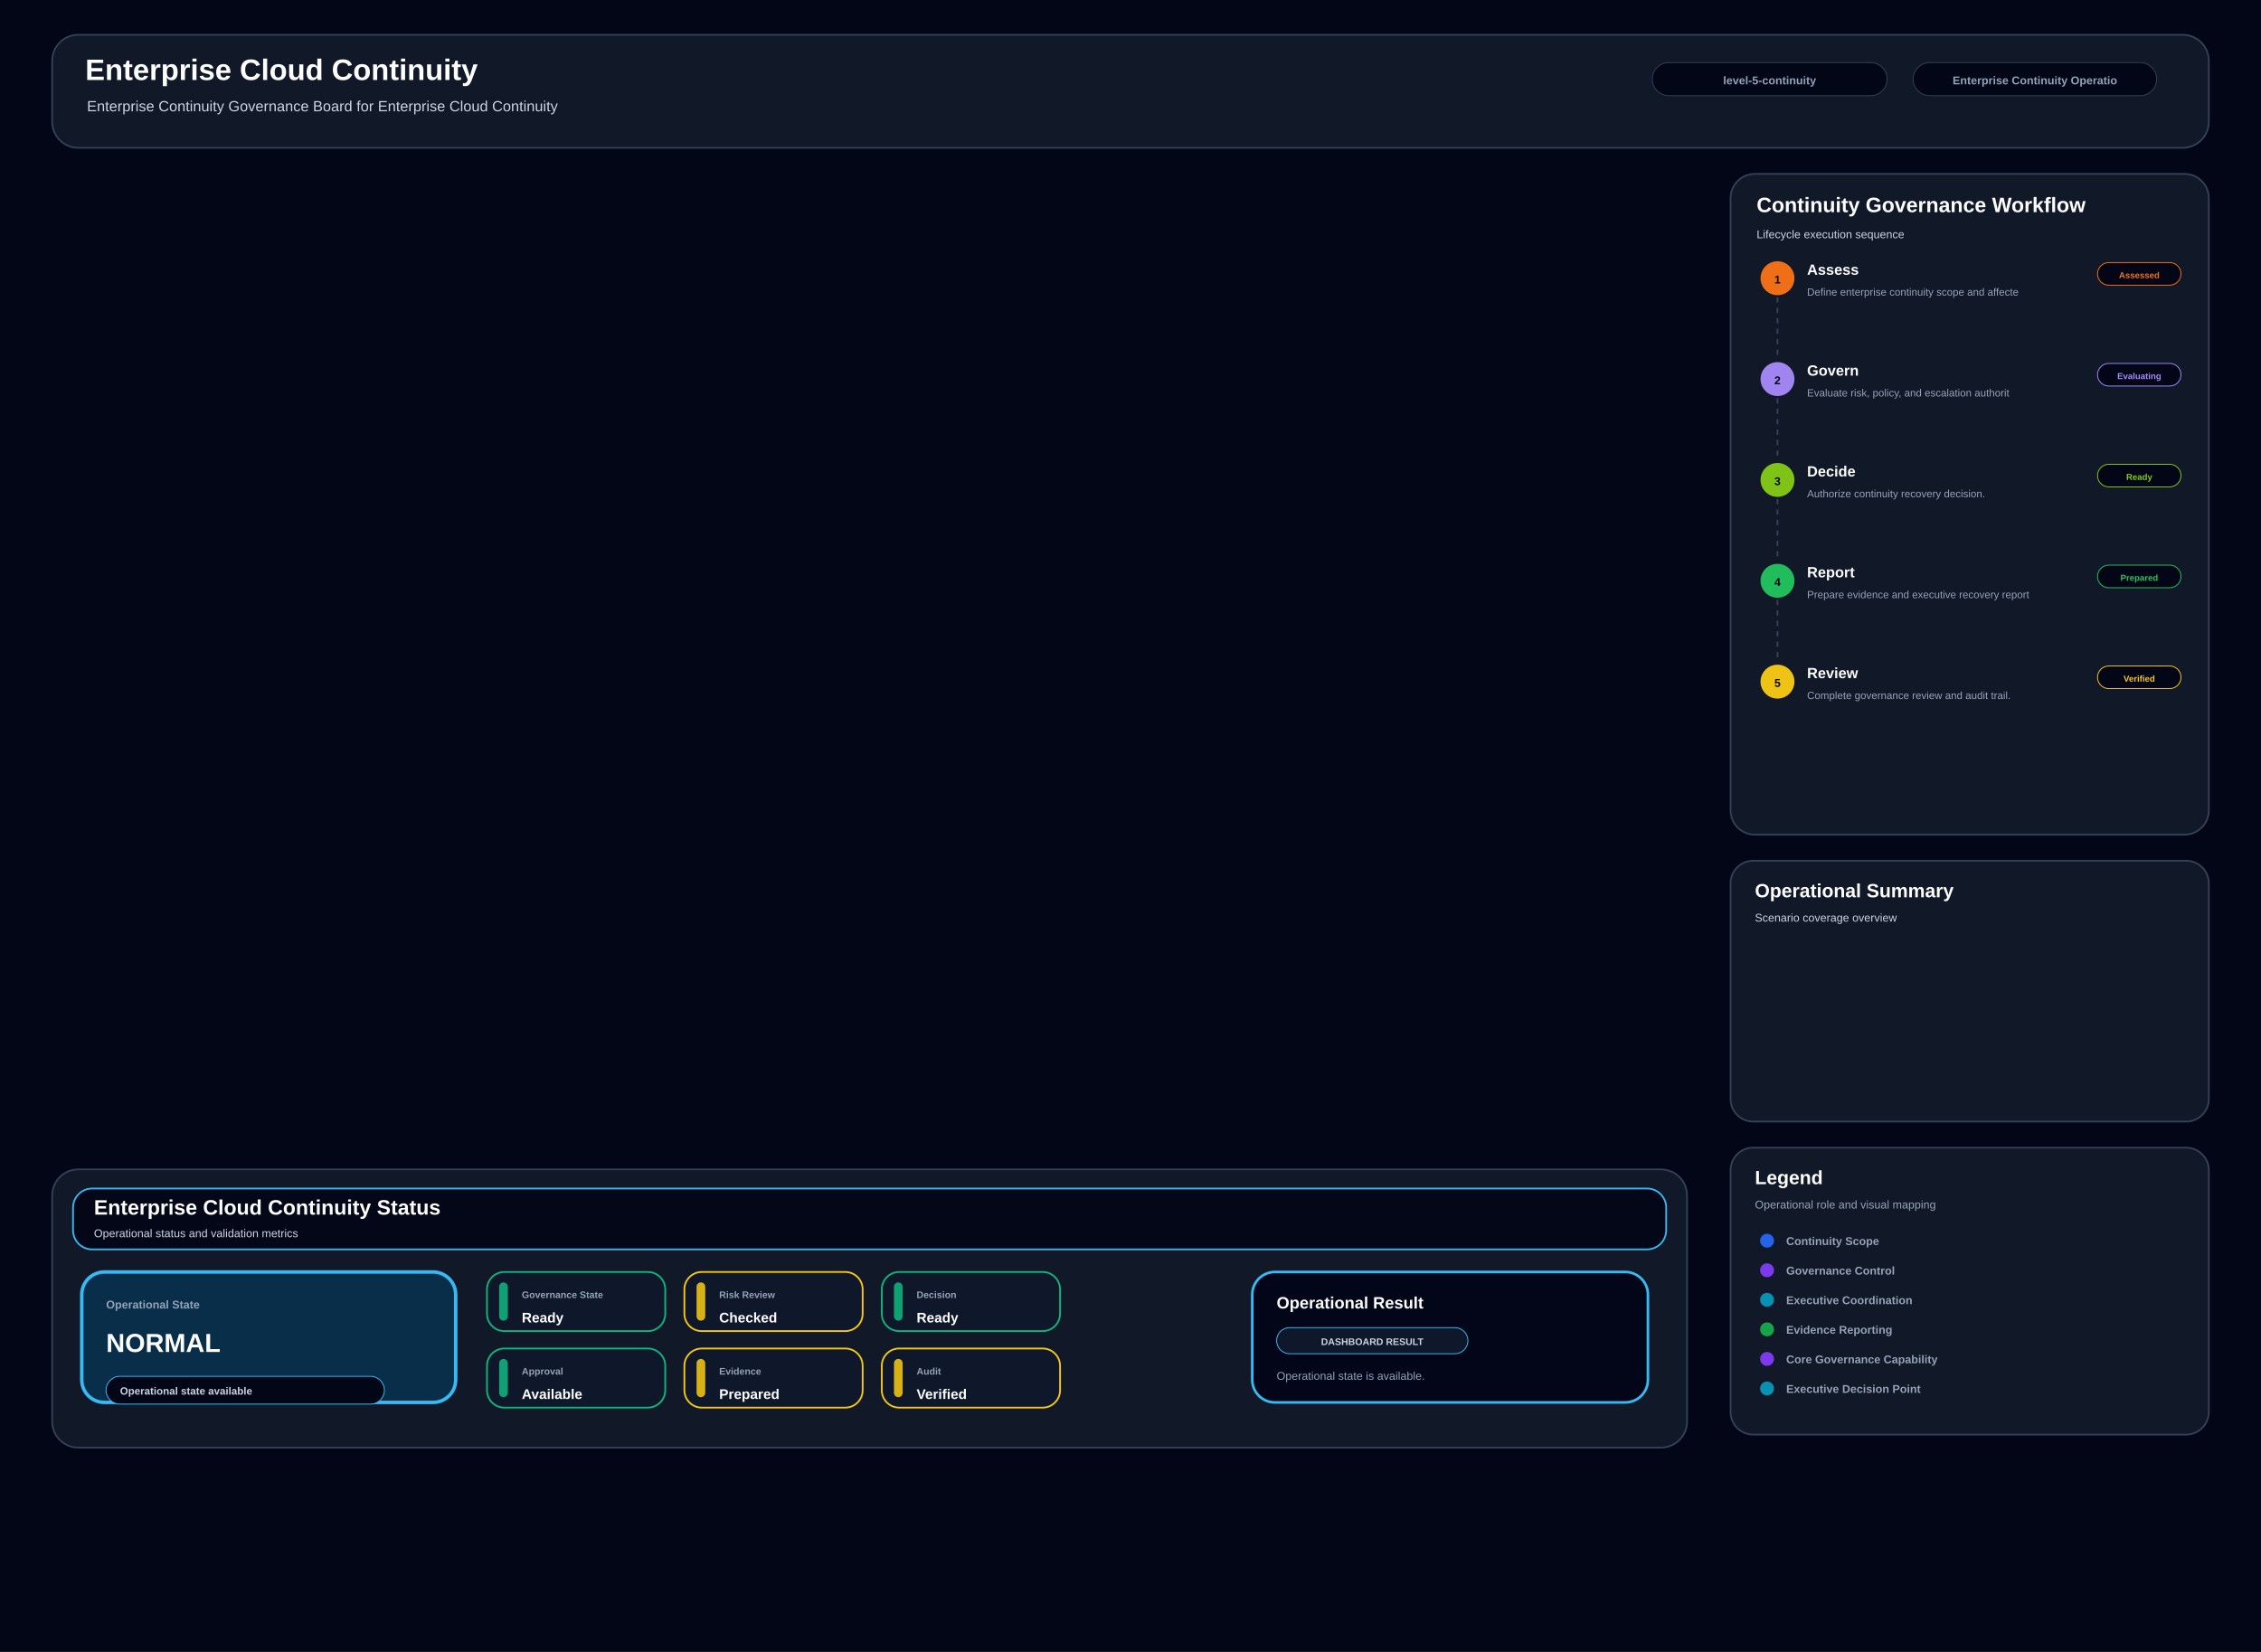
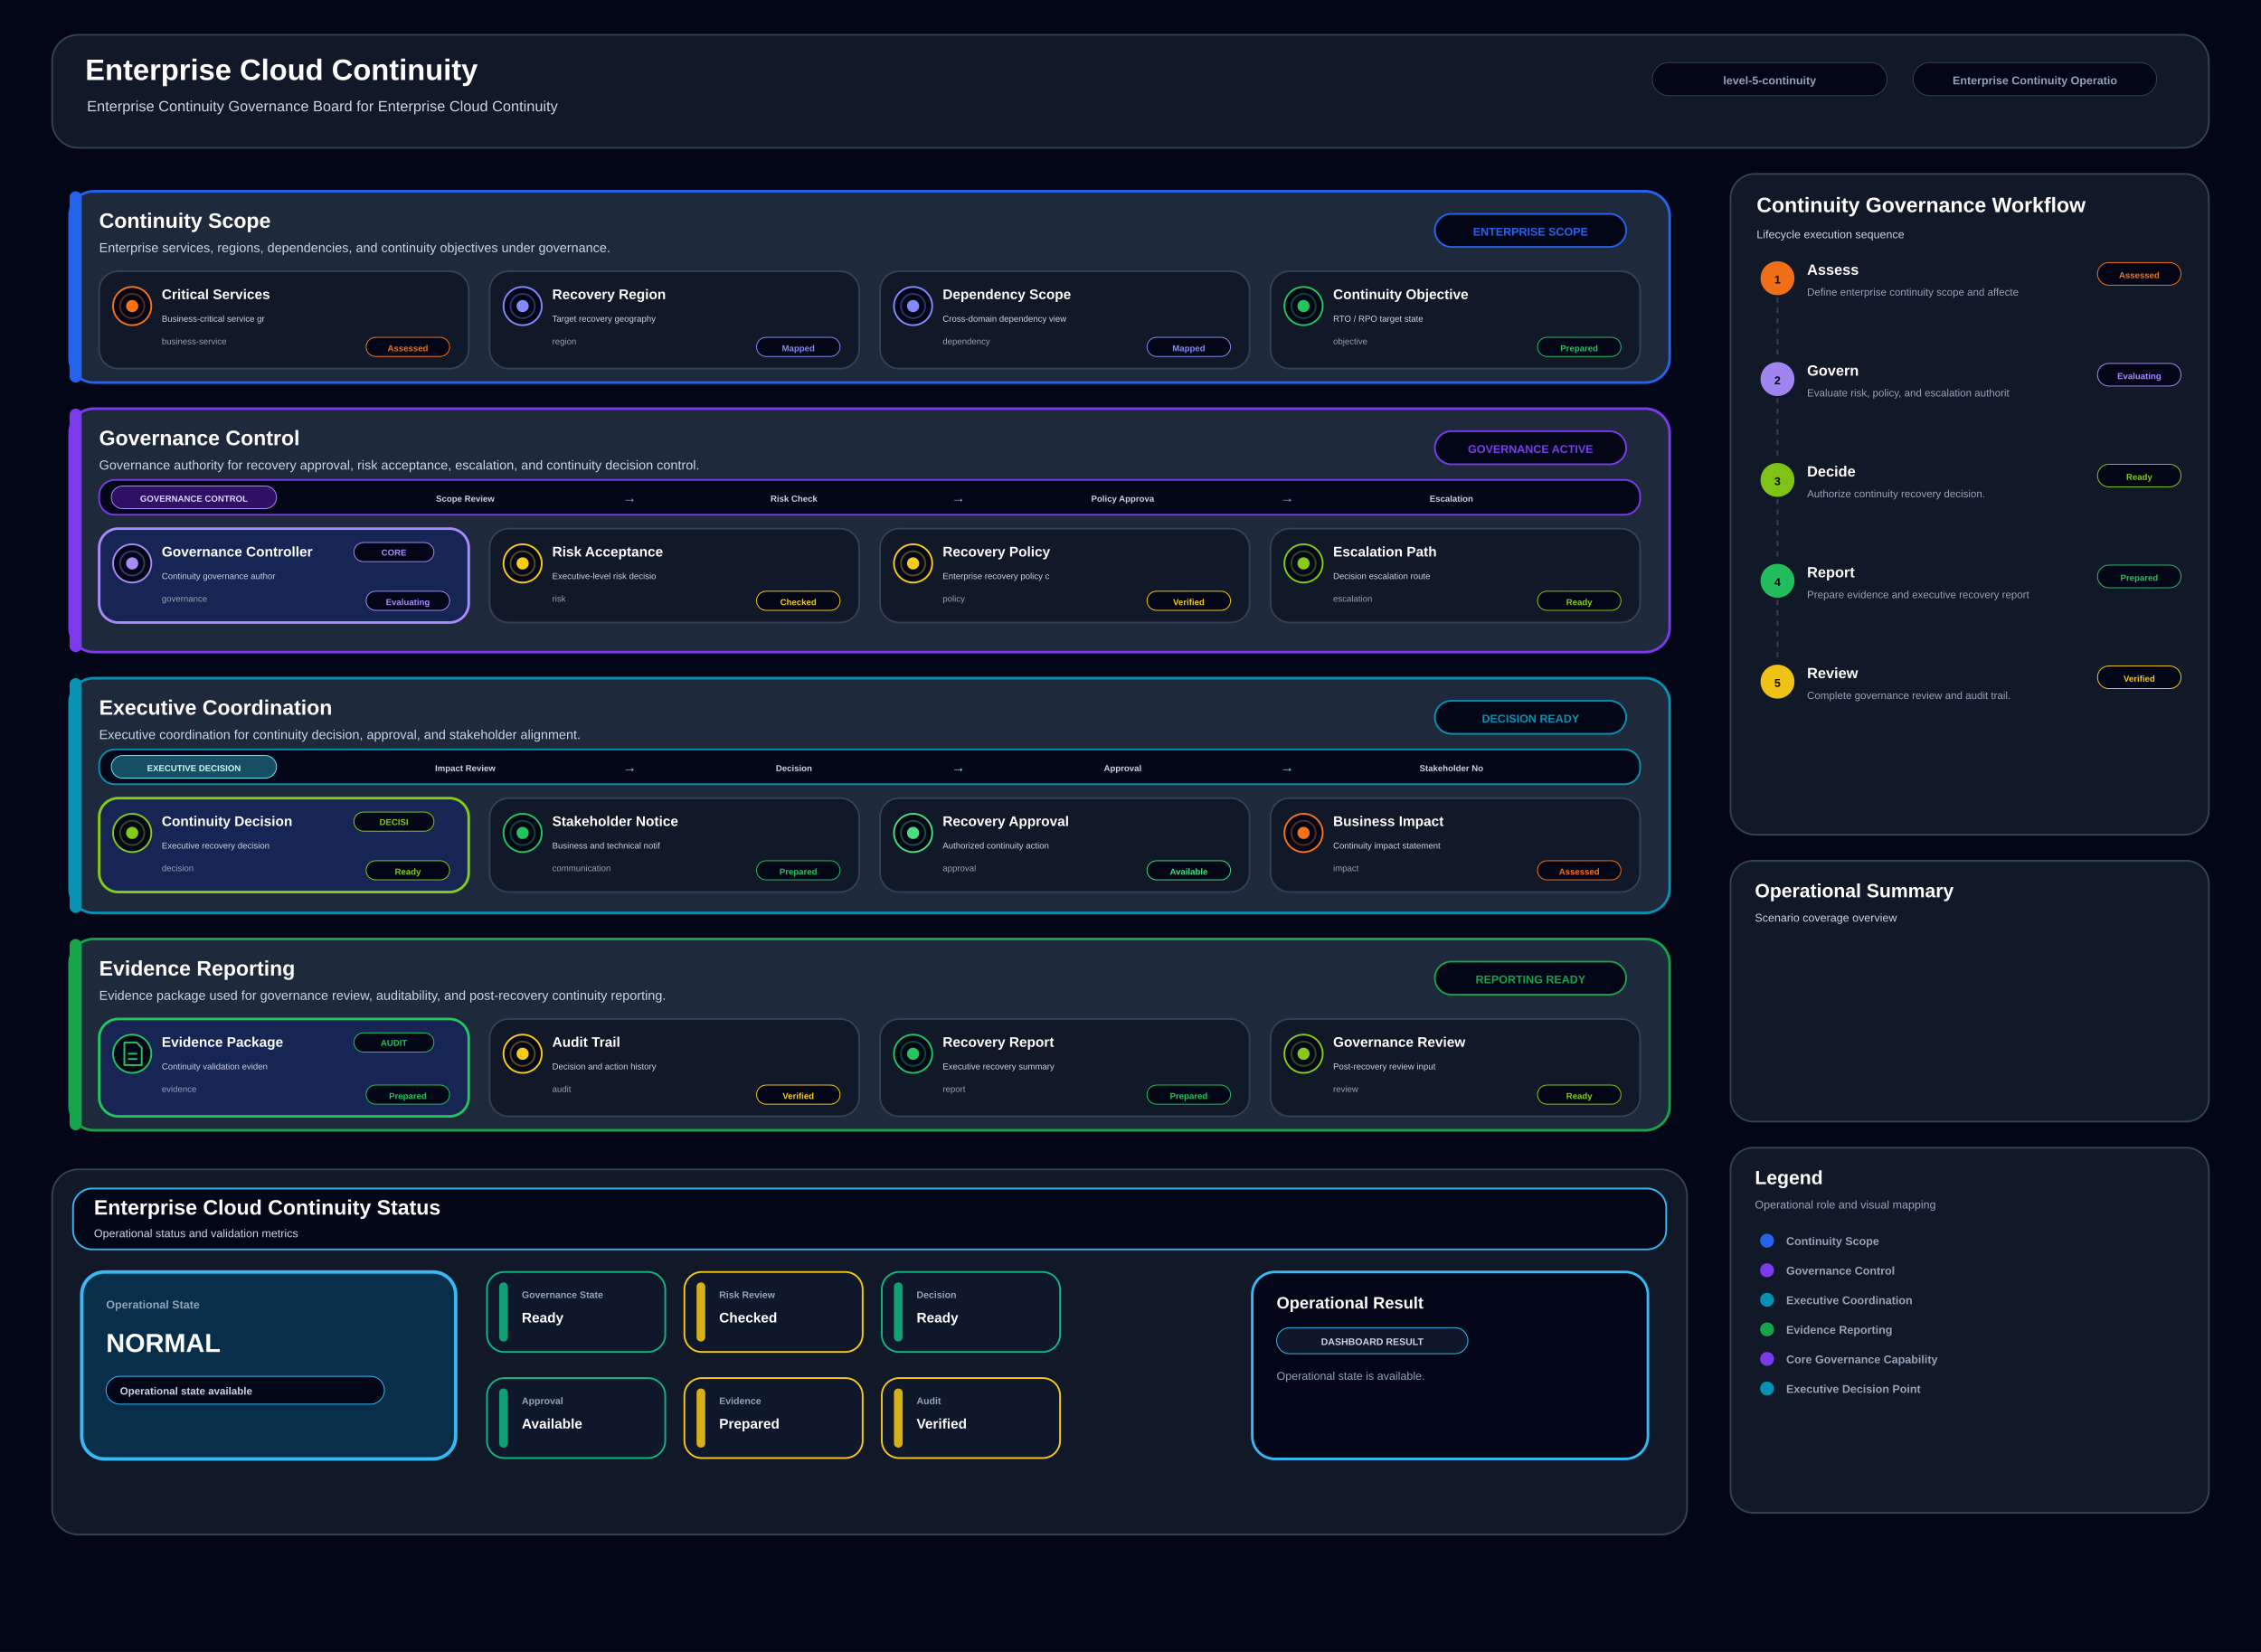
<svg xmlns="http://www.w3.org/2000/svg" width="2600" height="1900" viewBox="0 0 2600 1900" font-family="Arial, Helvetica, sans-serif">
  <style>text { font-family: Arial, Helvetica, sans-serif; letter-spacing: normal; word-spacing: normal; text-rendering: optimizeLegibility; font-kerning: normal; }</style>
  <style>text { font-family: Arial, Helvetica, sans-serif; letter-spacing: normal; word-spacing: normal; text-rendering: optimizeLegibility; font-kerning: normal; }</style>
  <rect width="2600" height="1900" fill="#020617" />
  <rect x="60" y="40" width="2480" height="130" rx="30" fill="#111827" stroke="#334155" stroke-width="2" />
  <text x="98" y="92" fill="#ffffff" font-size="34" font-weight="bold">Enterprise Cloud Continuity</text>
  <text x="100" y="128" fill="#cbd5e1" font-size="17">Enterprise Continuity Governance Board for Enterprise Cloud Continuity</text>
  <rect x="1900" y="72" width="270" height="38" rx="19" fill="#020617" stroke="#334155" stroke-width="1" />
  <text x="2035" y="97" fill="#94a3b8" font-size="13" text-anchor="middle" font-weight="bold">level-5-continuity</text>
  <rect x="2200" y="72" width="280" height="38" rx="19" fill="#020617" stroke="#334155" stroke-width="1" />
  <text x="2340" y="97" fill="#94a3b8" font-size="13" text-anchor="middle" font-weight="bold">Enterprise Continuity Operatio</text>
+   <rect x="80" y="220" width="1840" height="220" rx="28" fill="#1e293b" stroke="#2563eb" stroke-width="3" />
+   <rect x="80" y="220" width="14" height="220" rx="7" fill="#2563eb" />
+   <text x="114" y="262" fill="#ffffff" font-size="24" font-weight="bold">Continuity Scope</text>
+   <text x="114" y="290" fill="#cbd5e1" font-size="15">Enterprise services, regions, dependencies, and continuity objectives under governance.</text>
+   <rect x="1650" y="246" width="220" height="38" rx="19" fill="#020617" stroke="#2563eb" stroke-width="2" />
+   <text x="1760" y="271" fill="#2563eb" font-size="13" text-anchor="middle" font-weight="bold">ENTERPRISE SCOPE</text>
+   <rect x="114" y="312" width="425" height="112" rx="22" fill="#111827" stroke="#334155" stroke-width="2" />
+   <circle cx="152" cy="352" r="22" fill="#020617" stroke="#f97316" stroke-width="2" />
+   <circle cx="152" cy="352" r="7" fill="#f97316" />
+   <circle cx="152" cy="352" r="14" fill="none" stroke="#f97316" stroke-width="2" opacity="0.35" />
+   <text x="186" y="344" fill="#ffffff" font-size="16" font-weight="bold">Critical Services</text>
+   <text x="186" y="370" fill="#cbd5e1" font-size="10">Business-critical service gr</text>
+   <text x="186" y="396" fill="#94a3b8" font-size="10">business-service</text>
+   <rect x="421" y="388" width="96" height="22" rx="11" fill="#020617" stroke="#f97316" stroke-width="1" />
+   <text x="469" y="404" fill="#f97316" font-size="10" text-anchor="middle" font-weight="bold">Assessed</text>
+   <rect x="563" y="312" width="425" height="112" rx="22" fill="#111827" stroke="#334155" stroke-width="2" />
+   <circle cx="601" cy="352" r="22" fill="#020617" stroke="#818cf8" stroke-width="2" />
+   <circle cx="601" cy="352" r="7" fill="#818cf8" />
+   <circle cx="601" cy="352" r="14" fill="none" stroke="#818cf8" stroke-width="2" opacity="0.35" />
+   <text x="635" y="344" fill="#ffffff" font-size="16" font-weight="bold">Recovery Region</text>
+   <text x="635" y="370" fill="#cbd5e1" font-size="10">Target recovery geography</text>
+   <text x="635" y="396" fill="#94a3b8" font-size="10">region</text>
+   <rect x="870" y="388" width="96" height="22" rx="11" fill="#020617" stroke="#818cf8" stroke-width="1" />
+   <text x="918" y="404" fill="#818cf8" font-size="10" text-anchor="middle" font-weight="bold">Mapped</text>
+   <rect x="1012" y="312" width="425" height="112" rx="22" fill="#111827" stroke="#334155" stroke-width="2" />
+   <circle cx="1050" cy="352" r="22" fill="#020617" stroke="#818cf8" stroke-width="2" />
+   <circle cx="1050" cy="352" r="7" fill="#818cf8" />
+   <circle cx="1050" cy="352" r="14" fill="none" stroke="#818cf8" stroke-width="2" opacity="0.35" />
+   <text x="1084" y="344" fill="#ffffff" font-size="16" font-weight="bold">Dependency Scope</text>
+   <text x="1084" y="370" fill="#cbd5e1" font-size="10">Cross-domain dependency view</text>
+   <text x="1084" y="396" fill="#94a3b8" font-size="10">dependency</text>
+   <rect x="1319" y="388" width="96" height="22" rx="11" fill="#020617" stroke="#818cf8" stroke-width="1" />
+   <text x="1367" y="404" fill="#818cf8" font-size="10" text-anchor="middle" font-weight="bold">Mapped</text>
+   <rect x="1461" y="312" width="425" height="112" rx="22" fill="#111827" stroke="#334155" stroke-width="2" />
+   <circle cx="1499" cy="352" r="22" fill="#020617" stroke="#22c55e" stroke-width="2" />
+   <circle cx="1499" cy="352" r="7" fill="#22c55e" />
+   <circle cx="1499" cy="352" r="14" fill="none" stroke="#22c55e" stroke-width="2" opacity="0.35" />
+   <text x="1533" y="344" fill="#ffffff" font-size="16" font-weight="bold">Continuity Objective</text>
+   <text x="1533" y="370" fill="#cbd5e1" font-size="10">RTO / RPO target state</text>
+   <text x="1533" y="396" fill="#94a3b8" font-size="10">objective</text>
+   <rect x="1768" y="388" width="96" height="22" rx="11" fill="#020617" stroke="#22c55e" stroke-width="1" />
+   <text x="1816" y="404" fill="#22c55e" font-size="10" text-anchor="middle" font-weight="bold">Prepared</text>
+   <rect x="80" y="470" width="1840" height="280" rx="28" fill="#1e293b" stroke="#7c3aed" stroke-width="3" />
+   <rect x="80" y="470" width="14" height="280" rx="7" fill="#7c3aed" />
+   <text x="114" y="512" fill="#ffffff" font-size="24" font-weight="bold">Governance Control</text>
+   <text x="114" y="540" fill="#cbd5e1" font-size="15">Governance authority for recovery approval, risk acceptance, escalation, and continuity decision control.</text>
+   <rect x="1650" y="496" width="220" height="38" rx="19" fill="#020617" stroke="#7c3aed" stroke-width="2" />
+   <text x="1760" y="521" fill="#7c3aed" font-size="13" text-anchor="middle" font-weight="bold">GOVERNANCE ACTIVE</text>
+   <rect x="114" y="552" width="1772" height="40" rx="18" fill="#020617" stroke="#7c3aed" stroke-width="2" opacity="0.98" />
+   <rect x="128" y="559" width="190" height="26" rx="13" fill="#2e1065" stroke="#a78bfa" stroke-width="1" />
+   <text x="223.0" y="577" fill="#ddd6fe" font-size="10" text-anchor="middle" font-weight="bold">GOVERNANCE CONTROL</text>
+   <text x="535.0" y="577" fill="#cbd5e1" font-size="10" text-anchor="middle" font-weight="bold">Scope Review</text>
+   <text x="724.0" y="578" fill="#a78bfa" font-size="16" text-anchor="middle" font-weight="bold">→</text>
+   <text x="913.0" y="577" fill="#cbd5e1" font-size="10" text-anchor="middle" font-weight="bold">Risk Check</text>
+   <text x="1102.0" y="578" fill="#a78bfa" font-size="16" text-anchor="middle" font-weight="bold">→</text>
+   <text x="1291.0" y="577" fill="#cbd5e1" font-size="10" text-anchor="middle" font-weight="bold">Policy Approva</text>
+   <text x="1480.0" y="578" fill="#a78bfa" font-size="16" text-anchor="middle" font-weight="bold">→</text>
+   <text x="1669.0" y="577" fill="#cbd5e1" font-size="10" text-anchor="middle" font-weight="bold">Escalation</text>
+   <rect x="114" y="608" width="425" height="108" rx="22" fill="#172554" stroke="#a78bfa" stroke-width="3" />
+   <circle cx="152" cy="648" r="22" fill="#020617" stroke="#a78bfa" stroke-width="2" />
+   <circle cx="152" cy="648" r="7" fill="#a78bfa" />
+   <circle cx="152" cy="648" r="14" fill="none" stroke="#a78bfa" stroke-width="2" opacity="0.35" />
+   <text x="186" y="640" fill="#ffffff" font-size="16" font-weight="bold">Governance Controller</text>
+   <text x="186" y="666" fill="#cbd5e1" font-size="10">Continuity governance author</text>
+   <text x="186" y="692" fill="#94a3b8" font-size="10">governance</text>
+   <rect x="421" y="680" width="96" height="22" rx="11" fill="#020617" stroke="#a78bfa" stroke-width="1" />
+   <text x="469" y="696" fill="#a78bfa" font-size="10" text-anchor="middle" font-weight="bold">Evaluating</text>
+   <rect x="407" y="624" width="92" height="22" rx="11" fill="#020617" stroke="#a78bfa" stroke-width="1" />
+   <text x="453" y="639" fill="#a78bfa" font-size="10" text-anchor="middle" font-weight="bold">CORE</text>
+   <rect x="563" y="608" width="425" height="108" rx="22" fill="#111827" stroke="#334155" stroke-width="2" />
+   <circle cx="601" cy="648" r="22" fill="#020617" stroke="#facc15" stroke-width="2" />
+   <circle cx="601" cy="648" r="7" fill="#facc15" />
+   <circle cx="601" cy="648" r="14" fill="none" stroke="#facc15" stroke-width="2" opacity="0.35" />
+   <text x="635" y="640" fill="#ffffff" font-size="16" font-weight="bold">Risk Acceptance</text>
+   <text x="635" y="666" fill="#cbd5e1" font-size="10">Executive-level risk decisio</text>
+   <text x="635" y="692" fill="#94a3b8" font-size="10">risk</text>
+   <rect x="870" y="680" width="96" height="22" rx="11" fill="#020617" stroke="#facc15" stroke-width="1" />
+   <text x="918" y="696" fill="#facc15" font-size="10" text-anchor="middle" font-weight="bold">Checked</text>
+   <rect x="1012" y="608" width="425" height="108" rx="22" fill="#111827" stroke="#334155" stroke-width="2" />
+   <circle cx="1050" cy="648" r="22" fill="#020617" stroke="#facc15" stroke-width="2" />
+   <circle cx="1050" cy="648" r="7" fill="#facc15" />
+   <circle cx="1050" cy="648" r="14" fill="none" stroke="#facc15" stroke-width="2" opacity="0.35" />
+   <text x="1084" y="640" fill="#ffffff" font-size="16" font-weight="bold">Recovery Policy</text>
+   <text x="1084" y="666" fill="#cbd5e1" font-size="10">Enterprise recovery policy c</text>
+   <text x="1084" y="692" fill="#94a3b8" font-size="10">policy</text>
+   <rect x="1319" y="680" width="96" height="22" rx="11" fill="#020617" stroke="#facc15" stroke-width="1" />
+   <text x="1367" y="696" fill="#facc15" font-size="10" text-anchor="middle" font-weight="bold">Verified</text>
+   <rect x="1461" y="608" width="425" height="108" rx="22" fill="#111827" stroke="#334155" stroke-width="2" />
+   <circle cx="1499" cy="648" r="22" fill="#020617" stroke="#84cc16" stroke-width="2" />
+   <circle cx="1499" cy="648" r="7" fill="#84cc16" />
+   <circle cx="1499" cy="648" r="14" fill="none" stroke="#84cc16" stroke-width="2" opacity="0.35" />
+   <text x="1533" y="640" fill="#ffffff" font-size="16" font-weight="bold">Escalation Path</text>
+   <text x="1533" y="666" fill="#cbd5e1" font-size="10">Decision escalation route</text>
+   <text x="1533" y="692" fill="#94a3b8" font-size="10">escalation</text>
+   <rect x="1768" y="680" width="96" height="22" rx="11" fill="#020617" stroke="#84cc16" stroke-width="1" />
+   <text x="1816" y="696" fill="#84cc16" font-size="10" text-anchor="middle" font-weight="bold">Ready</text>
+   <rect x="80" y="780" width="1840" height="270" rx="28" fill="#1e293b" stroke="#0891b2" stroke-width="3" />
+   <rect x="80" y="780" width="14" height="270" rx="7" fill="#0891b2" />
+   <text x="114" y="822" fill="#ffffff" font-size="24" font-weight="bold">Executive Coordination</text>
+   <text x="114" y="850" fill="#cbd5e1" font-size="15">Executive coordination for continuity decision, approval, and stakeholder alignment.</text>
+   <rect x="1650" y="806" width="220" height="38" rx="19" fill="#020617" stroke="#0891b2" stroke-width="2" />
+   <text x="1760" y="831" fill="#0891b2" font-size="13" text-anchor="middle" font-weight="bold">DECISION READY</text>
+   <rect x="114" y="862" width="1772" height="40" rx="18" fill="#020617" stroke="#0891b2" stroke-width="2" opacity="0.98" />
+   <rect x="128" y="869" width="190" height="26" rx="13" fill="#164e63" stroke="#67e8f9" stroke-width="1" />
+   <text x="223.0" y="887" fill="#cffafe" font-size="10" text-anchor="middle" font-weight="bold">EXECUTIVE DECISION</text>
+   <text x="535.0" y="887" fill="#cbd5e1" font-size="10" text-anchor="middle" font-weight="bold">Impact Review</text>
+   <text x="724.0" y="888" fill="#67e8f9" font-size="16" text-anchor="middle" font-weight="bold">→</text>
+   <text x="913.0" y="887" fill="#cbd5e1" font-size="10" text-anchor="middle" font-weight="bold">Decision</text>
+   <text x="1102.0" y="888" fill="#67e8f9" font-size="16" text-anchor="middle" font-weight="bold">→</text>
+   <text x="1291.0" y="887" fill="#cbd5e1" font-size="10" text-anchor="middle" font-weight="bold">Approval</text>
+   <text x="1480.0" y="888" fill="#67e8f9" font-size="16" text-anchor="middle" font-weight="bold">→</text>
+   <text x="1669.0" y="887" fill="#cbd5e1" font-size="10" text-anchor="middle" font-weight="bold">Stakeholder No</text>
+   <rect x="114" y="918" width="425" height="108" rx="22" fill="#172554" stroke="#84cc16" stroke-width="3" />
+   <circle cx="152" cy="958" r="22" fill="#020617" stroke="#84cc16" stroke-width="2" />
+   <circle cx="152" cy="958" r="7" fill="#84cc16" />
+   <circle cx="152" cy="958" r="14" fill="none" stroke="#84cc16" stroke-width="2" opacity="0.35" />
+   <text x="186" y="950" fill="#ffffff" font-size="16" font-weight="bold">Continuity Decision</text>
+   <text x="186" y="976" fill="#cbd5e1" font-size="10">Executive recovery decision </text>
+   <text x="186" y="1002" fill="#94a3b8" font-size="10">decision</text>
+   <rect x="421" y="990" width="96" height="22" rx="11" fill="#020617" stroke="#84cc16" stroke-width="1" />
+   <text x="469" y="1006" fill="#84cc16" font-size="10" text-anchor="middle" font-weight="bold">Ready</text>
+   <rect x="407" y="934" width="92" height="22" rx="11" fill="#020617" stroke="#84cc16" stroke-width="1" />
+   <text x="453" y="949" fill="#84cc16" font-size="10" text-anchor="middle" font-weight="bold">DECISI</text>
+   <rect x="563" y="918" width="425" height="108" rx="22" fill="#111827" stroke="#334155" stroke-width="2" />
+   <circle cx="601" cy="958" r="22" fill="#020617" stroke="#22c55e" stroke-width="2" />
+   <circle cx="601" cy="958" r="7" fill="#22c55e" />
+   <circle cx="601" cy="958" r="14" fill="none" stroke="#22c55e" stroke-width="2" opacity="0.35" />
+   <text x="635" y="950" fill="#ffffff" font-size="16" font-weight="bold">Stakeholder Notice</text>
+   <text x="635" y="976" fill="#cbd5e1" font-size="10">Business and technical notif</text>
+   <text x="635" y="1002" fill="#94a3b8" font-size="10">communication</text>
+   <rect x="870" y="990" width="96" height="22" rx="11" fill="#020617" stroke="#22c55e" stroke-width="1" />
+   <text x="918" y="1006" fill="#22c55e" font-size="10" text-anchor="middle" font-weight="bold">Prepared</text>
+   <rect x="1012" y="918" width="425" height="108" rx="22" fill="#111827" stroke="#334155" stroke-width="2" />
+   <circle cx="1050" cy="958" r="22" fill="#020617" stroke="#4ade80" stroke-width="2" />
+   <circle cx="1050" cy="958" r="7" fill="#4ade80" />
+   <circle cx="1050" cy="958" r="14" fill="none" stroke="#4ade80" stroke-width="2" opacity="0.35" />
+   <text x="1084" y="950" fill="#ffffff" font-size="16" font-weight="bold">Recovery Approval</text>
+   <text x="1084" y="976" fill="#cbd5e1" font-size="10">Authorized continuity action</text>
+   <text x="1084" y="1002" fill="#94a3b8" font-size="10">approval</text>
+   <rect x="1319" y="990" width="96" height="22" rx="11" fill="#020617" stroke="#4ade80" stroke-width="1" />
+   <text x="1367" y="1006" fill="#4ade80" font-size="10" text-anchor="middle" font-weight="bold">Available</text>
+   <rect x="1461" y="918" width="425" height="108" rx="22" fill="#111827" stroke="#334155" stroke-width="2" />
+   <circle cx="1499" cy="958" r="22" fill="#020617" stroke="#f97316" stroke-width="2" />
+   <circle cx="1499" cy="958" r="7" fill="#f97316" />
+   <circle cx="1499" cy="958" r="14" fill="none" stroke="#f97316" stroke-width="2" opacity="0.35" />
+   <text x="1533" y="950" fill="#ffffff" font-size="16" font-weight="bold">Business Impact</text>
+   <text x="1533" y="976" fill="#cbd5e1" font-size="10">Continuity impact statement</text>
+   <text x="1533" y="1002" fill="#94a3b8" font-size="10">impact</text>
+   <rect x="1768" y="990" width="96" height="22" rx="11" fill="#020617" stroke="#f97316" stroke-width="1" />
+   <text x="1816" y="1006" fill="#f97316" font-size="10" text-anchor="middle" font-weight="bold">Assessed</text>
+   <rect x="80" y="1080" width="1840" height="220" rx="28" fill="#1e293b" stroke="#16a34a" stroke-width="3" />
+   <rect x="80" y="1080" width="14" height="220" rx="7" fill="#16a34a" />
+   <text x="114" y="1122" fill="#ffffff" font-size="24" font-weight="bold">Evidence Reporting</text>
+   <text x="114" y="1150" fill="#cbd5e1" font-size="15">Evidence package used for governance review, auditability, and post-recovery continuity reporting.</text>
+   <rect x="1650" y="1106" width="220" height="38" rx="19" fill="#020617" stroke="#16a34a" stroke-width="2" />
+   <text x="1760" y="1131" fill="#16a34a" font-size="13" text-anchor="middle" font-weight="bold">REPORTING READY</text>
+   <rect x="114" y="1172" width="425" height="112" rx="22" fill="#172554" stroke="#22c55e" stroke-width="3" />
+   <circle cx="152" cy="1212" r="22" fill="#020617" stroke="#22c55e" stroke-width="2" />
+   <polygon points="143,1199 157,1199 163,1205 163,1225 143,1225" fill="none" stroke="#22c55e" stroke-width="2" stroke-linejoin="round" />
+   <line x1="148" y1="1212" x2="157" y2="1212" stroke="#22c55e" stroke-width="2" stroke-linecap="round" />
+   <line x1="148" y1="1218" x2="157" y2="1218" stroke="#22c55e" stroke-width="2" stroke-linecap="round" />
+   <text x="186" y="1204" fill="#ffffff" font-size="16" font-weight="bold">Evidence Package</text>
+   <text x="186" y="1230" fill="#cbd5e1" font-size="10">Continuity validation eviden</text>
+   <text x="186" y="1256" fill="#94a3b8" font-size="10">evidence</text>
+   <rect x="421" y="1248" width="96" height="22" rx="11" fill="#020617" stroke="#22c55e" stroke-width="1" />
+   <text x="469" y="1264" fill="#22c55e" font-size="10" text-anchor="middle" font-weight="bold">Prepared</text>
+   <rect x="407" y="1188" width="92" height="22" rx="11" fill="#020617" stroke="#22c55e" stroke-width="1" />
+   <text x="453" y="1203" fill="#22c55e" font-size="10" text-anchor="middle" font-weight="bold">AUDIT</text>
+   <rect x="563" y="1172" width="425" height="112" rx="22" fill="#111827" stroke="#334155" stroke-width="2" />
+   <circle cx="601" cy="1212" r="22" fill="#020617" stroke="#facc15" stroke-width="2" />
+   <circle cx="601" cy="1212" r="7" fill="#facc15" />
+   <circle cx="601" cy="1212" r="14" fill="none" stroke="#facc15" stroke-width="2" opacity="0.35" />
+   <text x="635" y="1204" fill="#ffffff" font-size="16" font-weight="bold">Audit Trail</text>
+   <text x="635" y="1230" fill="#cbd5e1" font-size="10">Decision and action history</text>
+   <text x="635" y="1256" fill="#94a3b8" font-size="10">audit</text>
+   <rect x="870" y="1248" width="96" height="22" rx="11" fill="#020617" stroke="#facc15" stroke-width="1" />
+   <text x="918" y="1264" fill="#facc15" font-size="10" text-anchor="middle" font-weight="bold">Verified</text>
+   <rect x="1012" y="1172" width="425" height="112" rx="22" fill="#111827" stroke="#334155" stroke-width="2" />
+   <circle cx="1050" cy="1212" r="22" fill="#020617" stroke="#22c55e" stroke-width="2" />
+   <circle cx="1050" cy="1212" r="7" fill="#22c55e" />
+   <circle cx="1050" cy="1212" r="14" fill="none" stroke="#22c55e" stroke-width="2" opacity="0.35" />
+   <text x="1084" y="1204" fill="#ffffff" font-size="16" font-weight="bold">Recovery Report</text>
+   <text x="1084" y="1230" fill="#cbd5e1" font-size="10">Executive recovery summary</text>
+   <text x="1084" y="1256" fill="#94a3b8" font-size="10">report</text>
+   <rect x="1319" y="1248" width="96" height="22" rx="11" fill="#020617" stroke="#22c55e" stroke-width="1" />
+   <text x="1367" y="1264" fill="#22c55e" font-size="10" text-anchor="middle" font-weight="bold">Prepared</text>
+   <rect x="1461" y="1172" width="425" height="112" rx="22" fill="#111827" stroke="#334155" stroke-width="2" />
+   <circle cx="1499" cy="1212" r="22" fill="#020617" stroke="#84cc16" stroke-width="2" />
+   <circle cx="1499" cy="1212" r="7" fill="#84cc16" />
+   <circle cx="1499" cy="1212" r="14" fill="none" stroke="#84cc16" stroke-width="2" opacity="0.35" />
+   <text x="1533" y="1204" fill="#ffffff" font-size="16" font-weight="bold">Governance Review</text>
+   <text x="1533" y="1230" fill="#cbd5e1" font-size="10">Post-recovery review input</text>
+   <text x="1533" y="1256" fill="#94a3b8" font-size="10">review</text>
+   <rect x="1768" y="1248" width="96" height="22" rx="11" fill="#020617" stroke="#84cc16" stroke-width="1" />
+   <text x="1816" y="1264" fill="#84cc16" font-size="10" text-anchor="middle" font-weight="bold">Ready</text>
  <rect x="1990" y="200" width="550" height="760" rx="28" fill="#111827" stroke="#334155" stroke-width="2" />
  <text x="2020" y="244" fill="#ffffff" font-size="24" font-weight="bold">Continuity Governance Workflow</text>
  <text x="2020" y="274" fill="#cbd5e1" font-size="13">Lifecycle execution sequence</text>
  <circle cx="2044" cy="320" r="18" fill="#f97316" stroke="#f97316" stroke-width="3" opacity="0.95" />
  <text x="2044" y="326" fill="#020617" font-size="13" text-anchor="middle" font-weight="bold">1</text>
  <text x="2078" y="316" fill="#ffffff" font-size="17" font-weight="bold">Assess</text>
  <text x="2078" y="340" fill="#94a3b8" font-size="12">Define enterprise continuity scope and affecte</text>
  <rect x="2412" y="302" width="96" height="26" rx="13" fill="#020617" stroke="#f97316" stroke-width="1" />
  <text x="2460" y="320" fill="#f97316" font-size="10" text-anchor="middle" font-weight="bold">Assessed</text>
  <line x1="2044" y1="342" x2="2044" y2="412" stroke="#475569" stroke-width="2" stroke-dasharray="6 6" opacity="0.7" />
  <circle cx="2044" cy="436" r="18" fill="#a78bfa" stroke="#a78bfa" stroke-width="3" opacity="0.95" />
  <text x="2044" y="442" fill="#020617" font-size="13" text-anchor="middle" font-weight="bold">2</text>
  <text x="2078" y="432" fill="#ffffff" font-size="17" font-weight="bold">Govern</text>
  <text x="2078" y="456" fill="#94a3b8" font-size="12">Evaluate risk, policy, and escalation authorit</text>
  <rect x="2412" y="418" width="96" height="26" rx="13" fill="#020617" stroke="#a78bfa" stroke-width="1" />
  <text x="2460" y="436" fill="#a78bfa" font-size="10" text-anchor="middle" font-weight="bold">Evaluating</text>
  <line x1="2044" y1="458" x2="2044" y2="528" stroke="#475569" stroke-width="2" stroke-dasharray="6 6" opacity="0.7" />
  <circle cx="2044" cy="552" r="18" fill="#84cc16" stroke="#84cc16" stroke-width="3" opacity="0.95" />
  <text x="2044" y="558" fill="#020617" font-size="13" text-anchor="middle" font-weight="bold">3</text>
  <text x="2078" y="548" fill="#ffffff" font-size="17" font-weight="bold">Decide</text>
  <text x="2078" y="572" fill="#94a3b8" font-size="12">Authorize continuity recovery decision.</text>
  <rect x="2412" y="534" width="96" height="26" rx="13" fill="#020617" stroke="#84cc16" stroke-width="1" />
  <text x="2460" y="552" fill="#84cc16" font-size="10" text-anchor="middle" font-weight="bold">Ready</text>
  <line x1="2044" y1="574" x2="2044" y2="644" stroke="#475569" stroke-width="2" stroke-dasharray="6 6" opacity="0.7" />
  <circle cx="2044" cy="668" r="18" fill="#22c55e" stroke="#22c55e" stroke-width="3" opacity="0.95" />
  <text x="2044" y="674" fill="#020617" font-size="13" text-anchor="middle" font-weight="bold">4</text>
  <text x="2078" y="664" fill="#ffffff" font-size="17" font-weight="bold">Report</text>
  <text x="2078" y="688" fill="#94a3b8" font-size="12">Prepare evidence and executive recovery report</text>
  <rect x="2412" y="650" width="96" height="26" rx="13" fill="#020617" stroke="#22c55e" stroke-width="1" />
  <text x="2460" y="668" fill="#22c55e" font-size="10" text-anchor="middle" font-weight="bold">Prepared</text>
  <line x1="2044" y1="690" x2="2044" y2="760" stroke="#475569" stroke-width="2" stroke-dasharray="6 6" opacity="0.7" />
  <circle cx="2044" cy="784" r="18" fill="#facc15" stroke="#facc15" stroke-width="3" opacity="0.95" />
  <text x="2044" y="790" fill="#020617" font-size="13" text-anchor="middle" font-weight="bold">5</text>
  <text x="2078" y="780" fill="#ffffff" font-size="17" font-weight="bold">Review</text>
  <text x="2078" y="804" fill="#94a3b8" font-size="12">Complete governance review and audit trail.</text>
  <rect x="2412" y="766" width="96" height="26" rx="13" fill="#020617" stroke="#facc15" stroke-width="1" />
  <text x="2460" y="784" fill="#facc15" font-size="10" text-anchor="middle" font-weight="bold">Verified</text>
  <rect x="1990" y="990" width="550" height="300" rx="26" fill="#111827" stroke="#334155" stroke-width="2" />
  <text x="2018" y="1032" fill="#ffffff" font-size="22" font-weight="bold">Operational Summary</text>
  <text x="2018" y="1060" fill="#cbd5e1" font-size="13">Scenario coverage overview</text>
-   <rect x="60" y="1345" width="1880" height="320" rx="30" fill="#111827" stroke="#334155" stroke-width="2" />
+   <rect x="60" y="1345" width="1880" height="420" rx="30" fill="#111827" stroke="#334155" stroke-width="2" />
  <rect x="84" y="1367" width="1832" height="70" rx="22" fill="#020617" stroke="#38bdf8" stroke-width="2" opacity="0.96" />
  <text x="108" y="1397" fill="#ffffff" font-size="24" font-weight="bold">Enterprise Cloud Continuity Status</text>
  <text x="108" y="1423" fill="#cbd5e1" font-size="13">Operational status and validation metrics</text>
-   <rect x="94" y="1463" width="430" height="150" rx="26" fill="#082f49" stroke="#38bdf8" stroke-width="4" opacity="0.98" />
+   <rect x="94" y="1463" width="430" height="215" rx="26" fill="#082f49" stroke="#38bdf8" stroke-width="4" opacity="0.98" />
  <text x="122" y="1505" fill="#94a3b8" font-size="13" font-weight="bold">Operational State</text>
  <text x="122" y="1555" fill="#ffffff" font-size="30" font-weight="bold">NORMAL</text>
  <rect x="122" y="1583" width="320" height="32" rx="16" fill="#020617" stroke="#38bdf8" stroke-width="1" />
  <text x="138" y="1604" fill="#cbd5e1" font-size="12" font-weight="bold">Operational state available</text>
-   <rect x="560" y="1463" width="205" height="68" rx="20" fill="#0f172a" stroke="#10b981" stroke-width="2" opacity="0.98" />
-   <rect x="574" y="1475" width="10" height="44" rx="5" fill="#10b981" opacity="0.85" />
+   <rect x="560" y="1463" width="205" height="92" rx="20" fill="#0f172a" stroke="#10b981" stroke-width="2" opacity="0.98" />
+   <rect x="574" y="1475" width="10" height="68" rx="5" fill="#10b981" opacity="0.85" />
  <text x="600" y="1493" fill="#94a3b8" font-size="11" font-weight="bold">Governance State</text>
  <text x="600" y="1521" fill="#ffffff" font-size="16" font-weight="bold">Ready</text>
-   <rect x="787" y="1463" width="205" height="68" rx="20" fill="#0f172a" stroke="#facc15" stroke-width="2" opacity="0.98" />
-   <rect x="801" y="1475" width="10" height="44" rx="5" fill="#facc15" opacity="0.85" />
+   <rect x="787" y="1463" width="205" height="92" rx="20" fill="#0f172a" stroke="#facc15" stroke-width="2" opacity="0.98" />
+   <rect x="801" y="1475" width="10" height="68" rx="5" fill="#facc15" opacity="0.85" />
  <text x="827" y="1493" fill="#94a3b8" font-size="11" font-weight="bold">Risk Review</text>
  <text x="827" y="1521" fill="#ffffff" font-size="16" font-weight="bold">Checked</text>
-   <rect x="1014" y="1463" width="205" height="68" rx="20" fill="#0f172a" stroke="#10b981" stroke-width="2" opacity="0.98" />
-   <rect x="1028" y="1475" width="10" height="44" rx="5" fill="#10b981" opacity="0.85" />
+   <rect x="1014" y="1463" width="205" height="92" rx="20" fill="#0f172a" stroke="#10b981" stroke-width="2" opacity="0.98" />
+   <rect x="1028" y="1475" width="10" height="68" rx="5" fill="#10b981" opacity="0.85" />
  <text x="1054" y="1493" fill="#94a3b8" font-size="11" font-weight="bold">Decision</text>
  <text x="1054" y="1521" fill="#ffffff" font-size="16" font-weight="bold">Ready</text>
-   <rect x="560" y="1551" width="205" height="68" rx="20" fill="#0f172a" stroke="#10b981" stroke-width="2" opacity="0.98" />
-   <rect x="574" y="1563" width="10" height="44" rx="5" fill="#10b981" opacity="0.85" />
-   <text x="600" y="1581" fill="#94a3b8" font-size="11" font-weight="bold">Approval</text>
-   <text x="600" y="1609" fill="#ffffff" font-size="16" font-weight="bold">Available</text>
-   <rect x="787" y="1551" width="205" height="68" rx="20" fill="#0f172a" stroke="#facc15" stroke-width="2" opacity="0.98" />
-   <rect x="801" y="1563" width="10" height="44" rx="5" fill="#facc15" opacity="0.85" />
-   <text x="827" y="1581" fill="#94a3b8" font-size="11" font-weight="bold">Evidence</text>
-   <text x="827" y="1609" fill="#ffffff" font-size="16" font-weight="bold">Prepared</text>
-   <rect x="1014" y="1551" width="205" height="68" rx="20" fill="#0f172a" stroke="#facc15" stroke-width="2" opacity="0.98" />
-   <rect x="1028" y="1563" width="10" height="44" rx="5" fill="#facc15" opacity="0.85" />
-   <text x="1054" y="1581" fill="#94a3b8" font-size="11" font-weight="bold">Audit</text>
-   <text x="1054" y="1609" fill="#ffffff" font-size="16" font-weight="bold">Verified</text>
-   <rect x="1440" y="1463" width="455" height="150" rx="26" fill="#020617" stroke="#38bdf8" stroke-width="3" opacity="0.98" />
+   <rect x="560" y="1585" width="205" height="92" rx="20" fill="#0f172a" stroke="#10b981" stroke-width="2" opacity="0.98" />
+   <rect x="574" y="1597" width="10" height="68" rx="5" fill="#10b981" opacity="0.85" />
+   <text x="600" y="1615" fill="#94a3b8" font-size="11" font-weight="bold">Approval</text>
+   <text x="600" y="1643" fill="#ffffff" font-size="16" font-weight="bold">Available</text>
+   <rect x="787" y="1585" width="205" height="92" rx="20" fill="#0f172a" stroke="#facc15" stroke-width="2" opacity="0.98" />
+   <rect x="801" y="1597" width="10" height="68" rx="5" fill="#facc15" opacity="0.85" />
+   <text x="827" y="1615" fill="#94a3b8" font-size="11" font-weight="bold">Evidence</text>
+   <text x="827" y="1643" fill="#ffffff" font-size="16" font-weight="bold">Prepared</text>
+   <rect x="1014" y="1585" width="205" height="92" rx="20" fill="#0f172a" stroke="#facc15" stroke-width="2" opacity="0.98" />
+   <rect x="1028" y="1597" width="10" height="68" rx="5" fill="#facc15" opacity="0.85" />
+   <text x="1054" y="1615" fill="#94a3b8" font-size="11" font-weight="bold">Audit</text>
+   <text x="1054" y="1643" fill="#ffffff" font-size="16" font-weight="bold">Verified</text>
+   <rect x="1440" y="1463" width="455" height="215" rx="26" fill="#020617" stroke="#38bdf8" stroke-width="3" opacity="0.98" />
  <text x="1468" y="1505" fill="#ffffff" font-size="19" font-weight="bold">Operational Result</text>
  <rect x="1468" y="1527" width="220" height="30" rx="15" fill="#0f172a" stroke="#38bdf8" stroke-width="1" />
  <text x="1578" y="1547" fill="#cbd5e1" font-size="11" text-anchor="middle" font-weight="bold">DASHBOARD RESULT</text>
  <text x="1468" y="1587" fill="#94a3b8" font-size="13">Operational state is available.</text>
-   <rect x="1990" y="1320" width="550" height="330" rx="26" fill="#111827" stroke="#334155" stroke-width="2" />
+   <rect x="1990" y="1320" width="550" height="420" rx="26" fill="#111827" stroke="#334155" stroke-width="2" />
  <text x="2018" y="1362" fill="#ffffff" font-size="22" font-weight="bold">Legend</text>
  <text x="2018" y="1390" fill="#94a3b8" font-size="13">Operational role and visual mapping</text>
  <circle cx="2032" cy="1427" r="8" fill="#2563eb" />
  <text x="2054" y="1432" fill="#94a3b8" font-size="13" font-weight="bold">Continuity Scope</text>
  <circle cx="2032" cy="1461" r="8" fill="#7c3aed" />
  <text x="2054" y="1466" fill="#94a3b8" font-size="13" font-weight="bold">Governance Control</text>
  <circle cx="2032" cy="1495" r="8" fill="#0891b2" />
  <text x="2054" y="1500" fill="#94a3b8" font-size="13" font-weight="bold">Executive Coordination</text>
  <circle cx="2032" cy="1529" r="8" fill="#16a34a" />
  <text x="2054" y="1534" fill="#94a3b8" font-size="13" font-weight="bold">Evidence Reporting</text>
  <circle cx="2032" cy="1563" r="8" fill="#7c3aed" />
  <text x="2054" y="1568" fill="#94a3b8" font-size="13" font-weight="bold">Core Governance Capability</text>
  <circle cx="2032" cy="1597" r="8" fill="#0891b2" />
  <text x="2054" y="1602" fill="#94a3b8" font-size="13" font-weight="bold">Executive Decision Point</text>
</svg>
